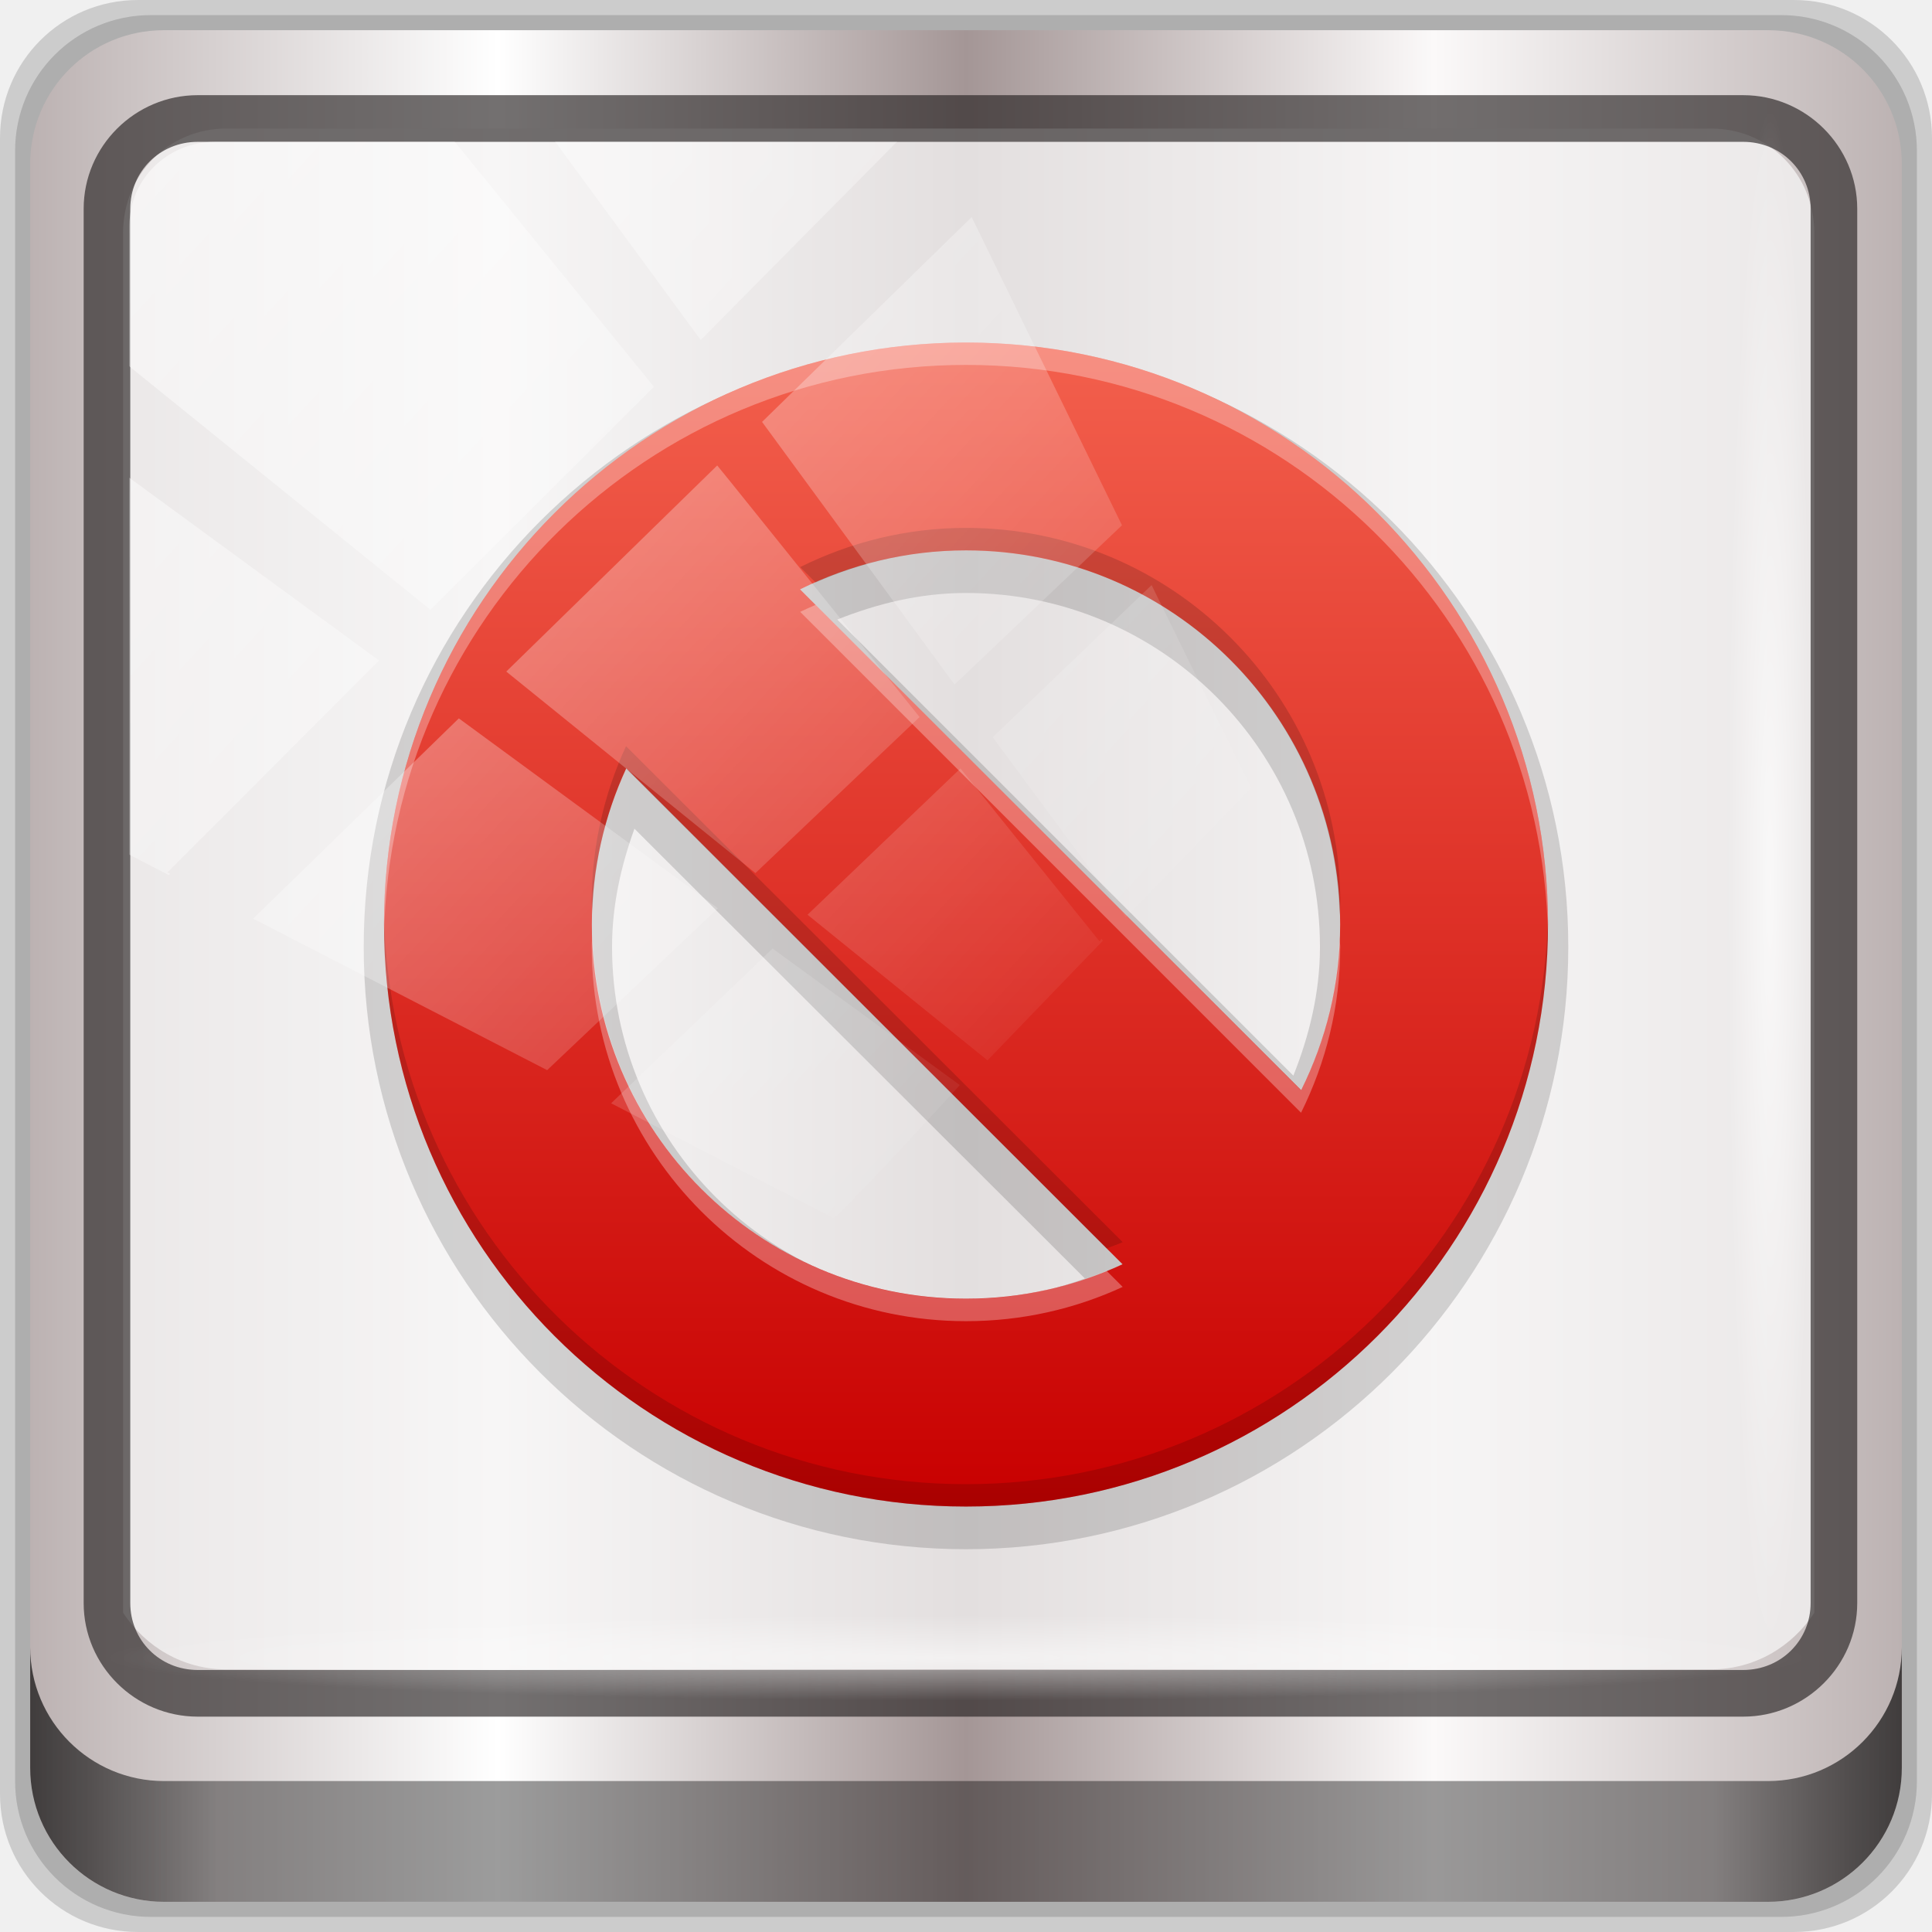
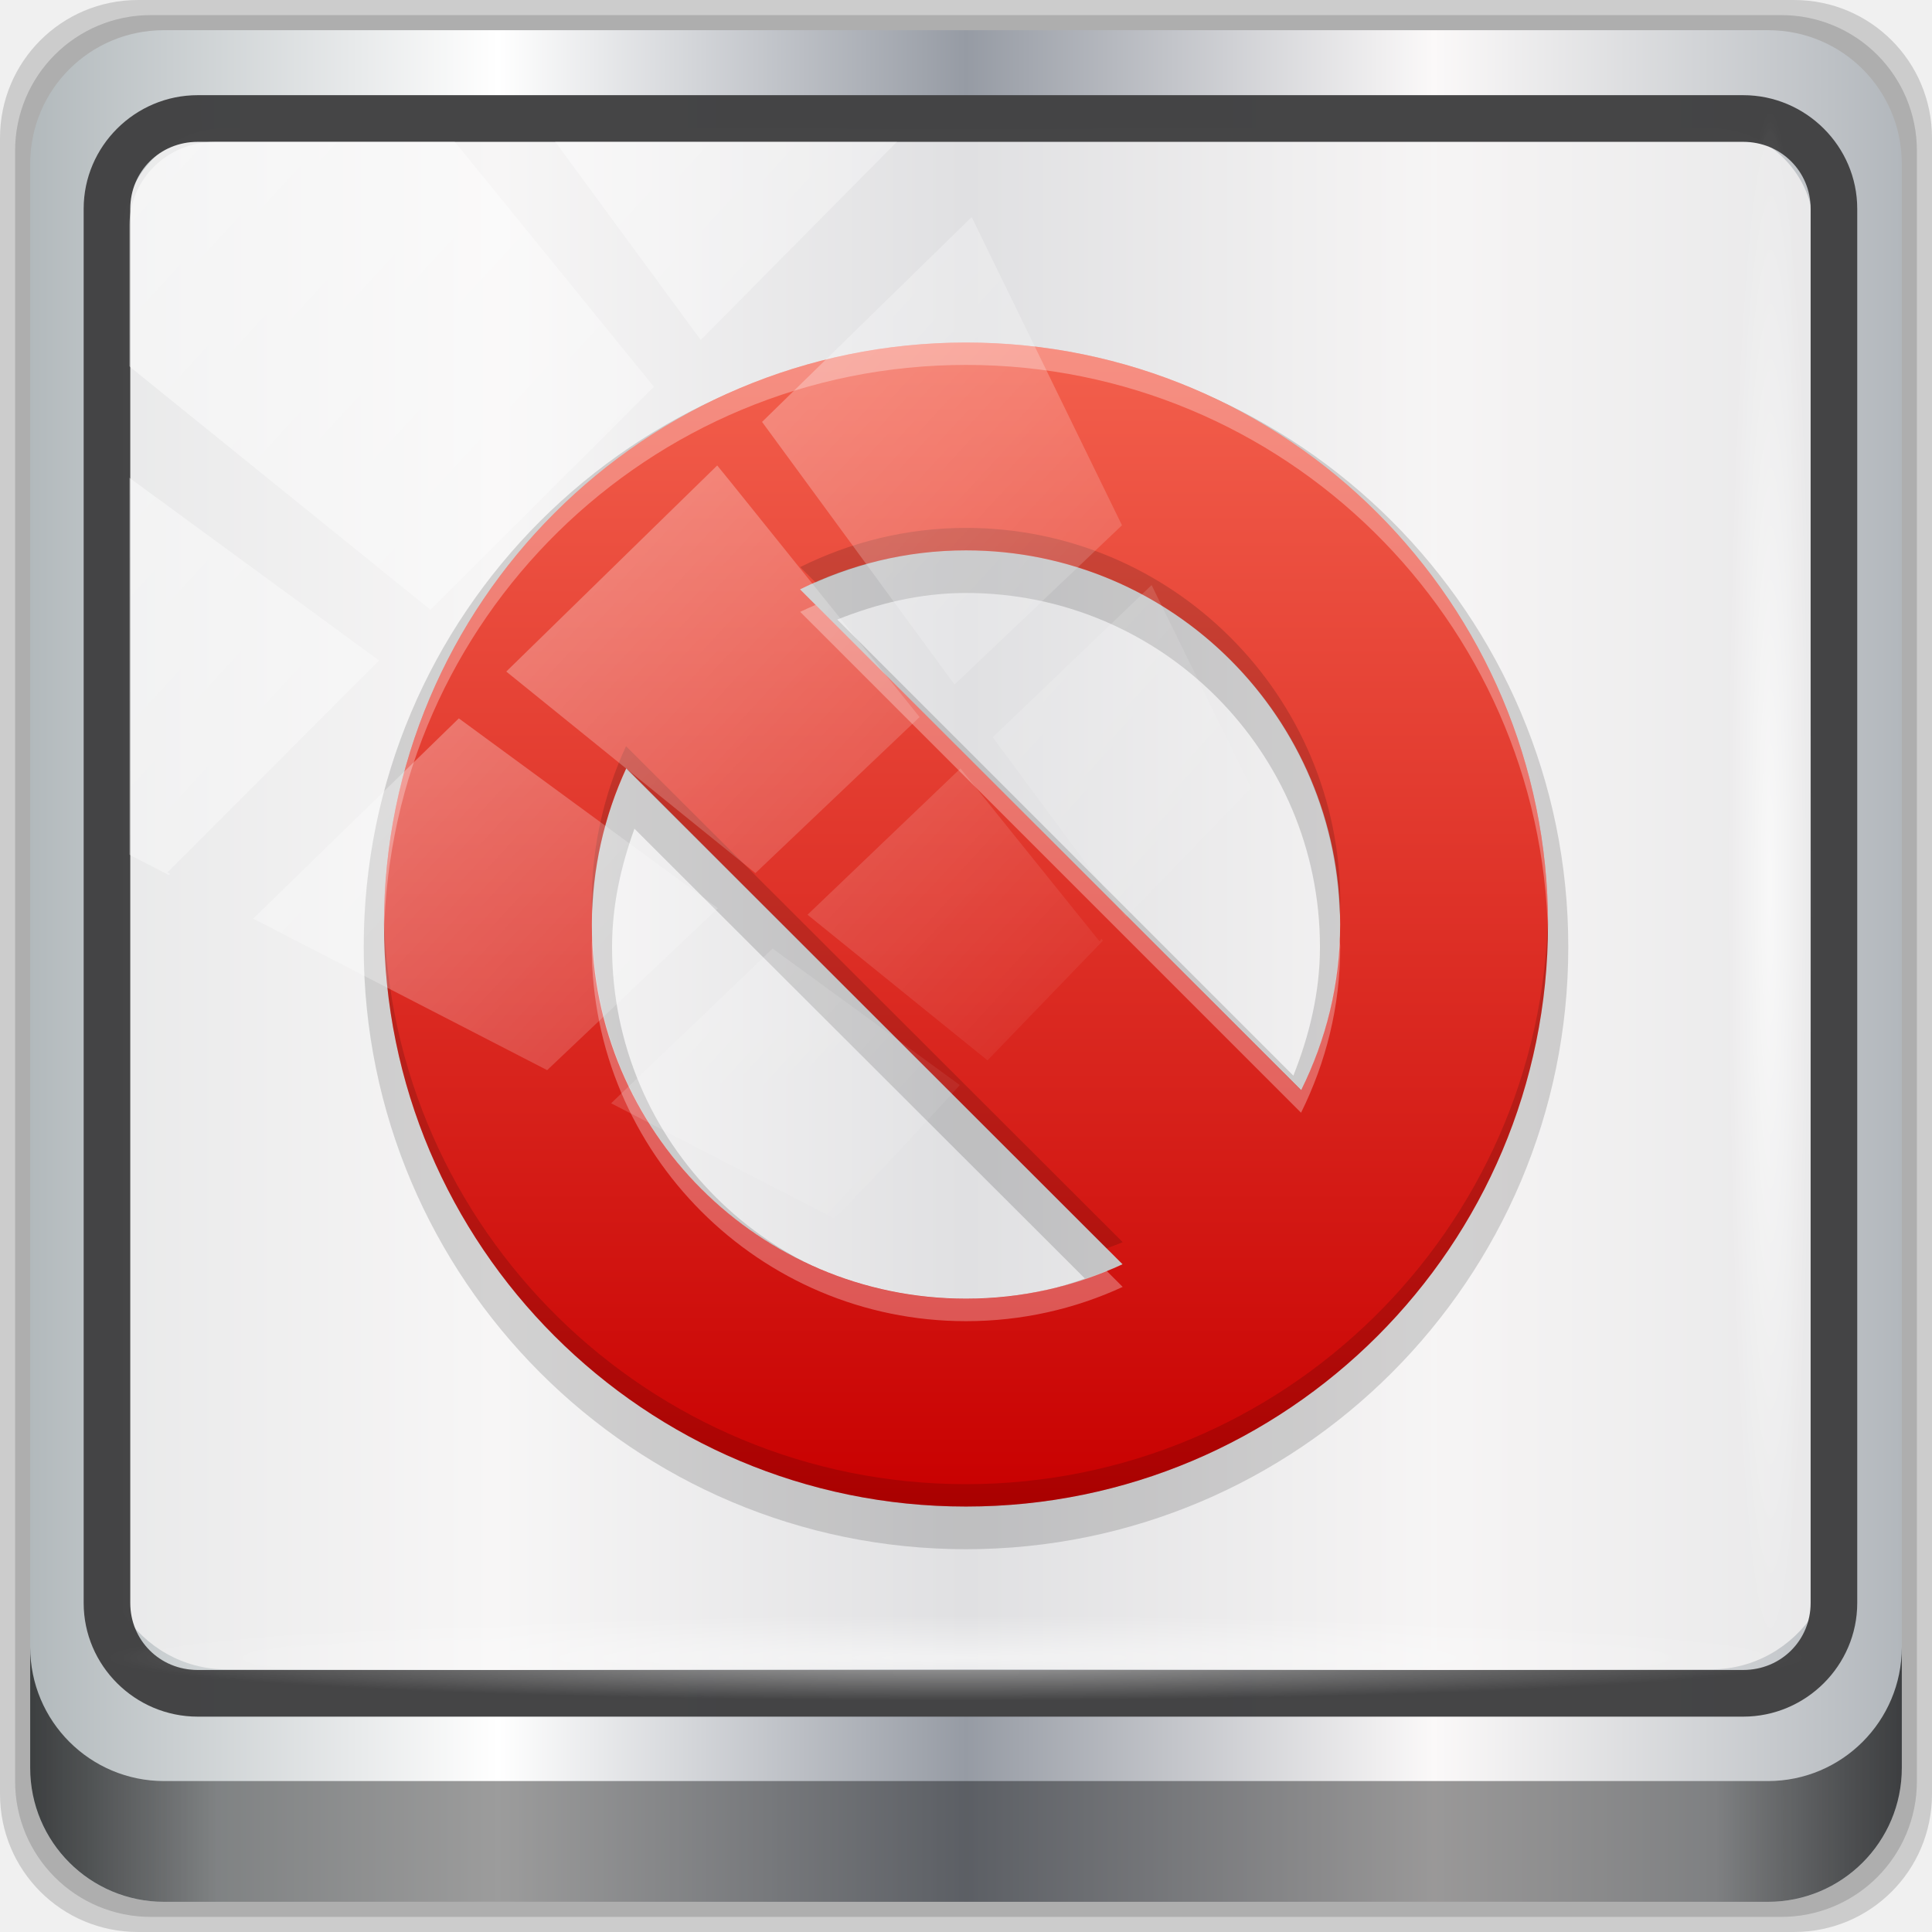
<svg xmlns="http://www.w3.org/2000/svg" xmlns:xlink="http://www.w3.org/1999/xlink" width="96" height="96" viewBox="0 0 96 96" version="1.1" id="svg1072">
  <defs id="defs1066">
    <linearGradient y2="47" x2="90" y1="47" x1="6" gradientTransform="matrix(1.107143,0,0,1.107143,-4.993903,-3.620687)" gradientUnits="userSpaceOnUse" id="linearGradient4071" xlink:href="#linearGradient6139-0" />
    <linearGradient id="linearGradient6139-0">
-       <stop style="stop-color:#bcb2b2;stop-opacity:1" offset="0" id="stop6141-2" />
+       <stop style="stop-color:#b2b9bc;stop-opacity:1" offset="0" id="stop6141-2" />
      <stop id="stop6151-0" offset="0.25" style="stop-color:#ffffff;stop-opacity:1;" />
-       <stop id="stop6147-1" offset="0.5" style="stop-color:#a49696;stop-opacity:1" />
+       <stop id="stop6147-1" offset="0.5" style="stop-color:#969ba4;stop-opacity:1" />
      <stop style="stop-color:#fbf9f9;stop-opacity:1;" offset="0.75" id="stop6149-4" />
-       <stop style="stop-color:#bcb2b2;stop-opacity:1" offset="1" id="stop6143-4" />
+       <stop style="stop-color:#b2b7bc;stop-opacity:1" offset="1" id="stop6143-4" />
    </linearGradient>
    <linearGradient gradientUnits="userSpaceOnUse" y2="88.172" x2="94.5" y1="88.172" x1="1.5" id="linearGradient4129" xlink:href="#linearGradient3832-0-6-1-1" gradientTransform="translate(0.1489535,0.415026)" />
    <linearGradient id="linearGradient3832-0-6-1-1">
      <stop id="stop3834-6-3-7-1" offset="0" style="stop-color:#000000;stop-opacity:1;" />
      <stop style="stop-color:#000000;stop-opacity:0.588;" offset="0.1" id="stop3872-2-4" />
      <stop id="stop3844-6-2-7-6" offset="0.9" style="stop-color:#000000;stop-opacity:0.588;" />
      <stop id="stop3836-5-0-2-9" offset="1" style="stop-color:#000000;stop-opacity:1;" />
    </linearGradient>
    <radialGradient r="43.199" fy="44.893" fx="13.948" cy="44.893" cx="13.948" gradientTransform="matrix(0.9751338,0,0,0.04919072,34.04765,80.58172)" gradientUnits="userSpaceOnUse" id="radialGradient7462" xlink:href="#linearGradient3737" />
    <linearGradient id="linearGradient3737">
      <stop id="stop3739" style="stop-color:#ffffff;stop-opacity:1" offset="0" />
      <stop id="stop3741" style="stop-color:#ffffff;stop-opacity:0" offset="1" />
    </linearGradient>
    <radialGradient r="43.199" fy="44.893" fx="13.948" cy="44.893" cx="13.948" gradientTransform="matrix(0.8883266,0,0,0.04919072,31.95952,-90.31726)" gradientUnits="userSpaceOnUse" id="radialGradient7464" xlink:href="#linearGradient3737" />
    <linearGradient y2="14.514" x2="50.528" y1="-28.642" x1="2.771" gradientUnits="userSpaceOnUse" id="linearGradient4767" xlink:href="#linearGradient3737" />
    <clipPath clipPathUnits="userSpaceOnUse" id="clipPath4156-4-1">
      <path style="opacity:0.6;fill:#ffffff;fill-opacity:1;stroke:none" d="m 27.046,-55.695 -14.214,13.321 h 0.061 l 15.653,21.771 10.231,-10.546 C 38.562,-32.302 27.468,-54.819 27.046,-55.695 Z M 9.647,-39.383 -5.241,-25.321 15.988,-7.806 26.372,-18.383 Z m 31.491,12.951 -9.741,9.714 8.945,12.458 7.781,-7.555 z m -49.84,4.379 -13.754,12.982 26.283,13.846 0.061,-0.062 -0.123,-0.062 L 13.599,-5.401 -8.702,-22.053 Z m 38.015,7.401 -9.803,9.775 11.579,9.559 7.628,-7.401 -8.669,-11.009 z m 20.187,5.674 -7.383,7.216 6.188,8.542 5.82,-6.137 z m -32.195,6.322 -9.557,9.498 13.662,7.185 7.934,-7.678 z m 23.312,2.374 -7.107,6.938 8.363,6.907 5.361,-5.674 -0.061,-0.092 -0.092,0.123 -6.464,-8.203 z m -8.73,8.542 -7.505,7.339 10.354,5.458 c 1.397,-1.321 5.675,-6.123 5.851,-6.322 z" id="path4158-0-8" />
    </clipPath>
    <linearGradient gradientTransform="matrix(-4.333333,0,0,-4.333333,82.66667,82.66667)" gradientUnits="userSpaceOnUse" xlink:href="#linearGradient3183-0-3" id="linearGradient3806" y2="14.001" x2="6.562" y1="2" x1="6.562" />
    <linearGradient id="linearGradient3183-0-3">
      <stop offset="0" style="stop-color:#c80000;stop-opacity:1" id="stop3185-9-3" />
      <stop offset="1" style="stop-color:#f3604d;stop-opacity:1" id="stop3187-6-7" />
    </linearGradient>
  </defs>
  <g id="layer1" transform="translate(0,-1026.52)">
    <g transform="translate(-0.1489564,1026.105)" style="display:inline" id="g2574">
      <path id="path3288" d="M 89.292,0.415 H 7.006 c -3.799,0 -6.857,3.058 -6.857,6.857 V 89.558 c 0,3.799 3.058,6.857 6.857,6.857 H 89.292 c 3.799,0 6.857,-3.058 6.857,-6.857 V 7.272 c 0,-3.799 -3.058,-6.857 -6.857,-6.857 z" style="display:inline;opacity:0.15;fill:#000000;fill-opacity:1;fill-rule:nonzero;stroke:none" />
      <path style="display:inline;opacity:0.15;fill:#000000;fill-opacity:1;fill-rule:nonzero;stroke:none" d="M 88.649,1.165 H 7.649 c -3.739,0 -6.75,3.01 -6.75,6.75 V 88.915 c 0,3.74 3.011,6.75 6.75,6.75 H 88.649 c 3.74,0 6.75,-3.01 6.75,-6.75 V 7.915 c 0,-3.739 -3.01,-6.75 -6.75,-6.75 z" id="path4085" />
      <path id="rect4251-1" d="M 88.006,1.915 H 8.292 c -3.68,0 -6.643,2.963 -6.643,6.643 V 88.272 c 0,3.68 2.963,6.643 6.643,6.643 H 88.006 c 3.68,0 6.643,-2.963 6.643,-6.643 V 8.558 c 0,-3.68 -2.963,-6.643 -6.643,-6.643 z" style="display:inline;fill:url(#linearGradient4071);fill-opacity:1;fill-rule:nonzero;stroke:none" />
      <path id="path3400-6" d="m 11.39,6.802 c -2.856,0 -5.124,2.288 -5.124,5.171 v 21.427 7.239 39.914 c 1.097,1.684 2.969,2.812 5.124,2.812 h 4.099 65.589 4.099 c 2.155,0 4.027,-1.127 5.124,-2.812 V 40.64 33.401 11.973 c 0,-2.883 -2.268,-5.171 -5.124,-5.171 z" style="display:inline;opacity:0.779;fill:#f5f3f3;fill-opacity:1;fill-rule:nonzero;stroke:none;stroke-width:1.03" />
-       <path style="color:#000000;font-style:normal;font-variant:normal;font-weight:normal;font-stretch:normal;font-size:medium;line-height:normal;font-family:Sans;-inkscape-font-specification:Sans;text-indent:0;text-align:start;text-decoration:none;text-decoration-line:none;letter-spacing:normal;word-spacing:normal;text-transform:none;writing-mode:lr-tb;direction:ltr;baseline-shift:baseline;text-anchor:start;display:inline;overflow:visible;visibility:visible;fill:#241f1f;fill-opacity:0.633;stroke:none;stroke-width:2.376;marker:none;enable-background:accumulate" d="m 9.974,5.144 c -3.117,0 -5.668,2.54 -5.668,5.646 v 69.278 c 0,3.106 2.551,5.646 5.668,5.646 H 86.766 c 3.117,0 5.668,-2.54 5.668,-5.646 V 10.79 c 0,-3.106 -2.551,-5.646 -5.668,-5.646 z m 0,2.319 H 86.766 c 1.888,0 3.352,1.48 3.352,3.327 v 69.278 c 0,1.846 -1.464,3.327 -3.352,3.327 H 9.974 c -1.888,0 -3.352,-1.48 -3.352,-3.327 V 10.79 c 0,-1.846 1.464,-3.327 3.352,-3.327 z" id="path4989" />
+       <path style="color:#000000;font-style:normal;font-variant:normal;font-weight:normal;font-stretch:normal;font-size:medium;line-height:normal;font-family:Sans;-inkscape-font-specification:Sans;text-indent:0;text-align:start;text-decoration:none;text-decoration-line:none;letter-spacing:normal;word-spacing:normal;text-transform:none;writing-mode:lr-tb;direction:ltr;baseline-shift:baseline;text-anchor:start;display:inline;overflow:visible;visibility:visible;fill:#434344;fill-opacity:0.987;stroke:none;stroke-width:2.376;marker:none;enable-background:accumulate" d="m 9.974,5.144 c -3.117,0 -5.668,2.54 -5.668,5.646 v 69.278 c 0,3.106 2.551,5.646 5.668,5.646 H 86.766 c 3.117,0 5.668,-2.54 5.668,-5.646 V 10.79 c 0,-3.106 -2.551,-5.646 -5.668,-5.646 z m 0,2.319 H 86.766 c 1.888,0 3.352,1.48 3.352,3.327 v 69.278 c 0,1.846 -1.464,3.327 -3.352,3.327 H 9.974 c -1.888,0 -3.352,-1.48 -3.352,-3.327 V 10.79 c 0,-1.846 1.464,-3.327 3.352,-3.327 z" id="path4989" />
      <path id="path4118" d="m 1.649,82.259 v 6 c 0,3.68 2.976,6.656 6.656,6.656 H 87.993 c 3.68,0 6.656,-2.976 6.656,-6.656 v -6 c 0,3.68 -2.976,6.656 -6.656,6.656 H 8.305 c -3.68,0 -6.656,-2.976 -6.656,-6.656 z" style="display:inline;opacity:0.658;fill:url(#linearGradient4129);fill-opacity:1;fill-rule:nonzero;stroke:none" />
      <rect ry="4.25" rx="0" y="80.665" x="5.524" height="4.25" width="84.25" id="rect4131" style="opacity:0.55;fill:url(#radialGradient7462);fill-opacity:1;stroke:none" />
      <rect transform="rotate(90)" style="opacity:0.669;fill:url(#radialGradient7464);fill-opacity:1;stroke:none" id="rect4141" width="76.75" height="4.25" x="5.975" y="-90.234" rx="0" ry="4.25" />
      <g transform="matrix(1.112296,0,0,1.112296,-5.241232,-7.035346)" style="display:inline" id="g264">
        <path d="M 48,22.094 C 33.15,22.094 21.094,34.15 21.094,49 21.094,63.85 33.15,75.906 48,75.906 62.85,75.906 74.906,63.85 74.906,49 74.906,34.15 62.85,22.094 48,22.094 Z m 0,11.094 c 8.728,0 15.812,7.085 15.812,15.812 0,2.04 -0.476,3.957 -1.188,5.75 L 42.25,34.375 C 44.042,33.662 45.955,33.188 48,33.188 Z M 33.188,43.719 53.312,63.812 c -1.666,0.598 -3.438,1 -5.312,1 -8.728,0 -15.812,-7.085 -15.812,-15.812 0,-1.87 0.402,-3.621 1,-5.281 z" id="path3884" style="opacity:0.15;fill:#000000;fill-opacity:1;stroke:none" />
        <path d="M 48,74 C 62.352,74 74,62.352 74,48 74,33.648 62.352,22 48,22 33.648,22 22,33.648 22,48 22,62.352 33.648,74 48,74 Z m 0,-9.286 c -9.226,0 -16.714,-7.488 -16.714,-16.714 0,-2.493 0.558,-4.853 1.538,-6.979 L 54.993,63.176 C 52.864,64.16 50.498,64.714 48,64.714 Z M 62.973,55.4 40.586,33.027 c 2.236,-1.11 4.75,-1.741 7.414,-1.741 9.226,0 16.714,7.488 16.714,16.714 0,2.659 -0.634,5.167 -1.741,7.4 z" id="Symbol" style="fill:url(#linearGradient3806);fill-opacity:1;stroke:none" />
        <path d="m 48,22 c -14.352,0 -26,11.648 -26,26 0,0.167 -0.003,0.334 0,0.5 C 22.266,34.378 33.815,23 48,23 62.185,23 73.734,34.378 74,48.5 74.003,48.334 74,48.167 74,48 74,33.648 62.352,22 48,22 Z m -6.719,11.719 c -0.231,0.102 -0.462,0.201 -0.688,0.312 l 22.375,22.375 c 1.107,-2.233 1.75,-4.747 1.75,-7.406 0,-0.126 -0.028,-0.25 -0.031,-0.375 -0.091,2.429 -0.699,4.723 -1.719,6.781 z M 31.312,48.375 c -0.008,0.206 -0.031,0.417 -0.031,0.625 0,9.226 7.492,16.719 16.719,16.719 2.498,0 4.871,-0.547 7,-1.531 l -0.719,-0.719 c -1.943,0.793 -4.054,1.25 -6.281,1.25 -9.1,0 -16.487,-7.291 -16.688,-16.344 z" id="path3860" style="opacity:0.3;fill:#ffffff;fill-opacity:1;stroke:none" />
        <path d="m 48,30.281 c -2.664,0 -5.17,0.64 -7.406,1.75 l 0.688,0.688 c 2.06,-0.91 4.323,-1.438 6.719,-1.438 9.1,0 16.487,7.291 16.688,16.344 C 64.695,47.419 64.719,47.208 64.719,47 64.719,37.774 57.226,30.281 48,30.281 Z m -15.188,9.75 C 31.832,42.157 31.281,44.507 31.281,47 c 0,0.126 0.028,0.25 0.031,0.375 0.084,-2.264 0.601,-4.395 1.5,-6.344 l 21.469,21.438 C 54.517,62.372 54.769,62.294 55,62.188 Z M 22,47.5 c -0.003,0.166 0,0.333 0,0.5 0,14.352 11.648,26 26,26 14.352,0 26,-11.648 26,-26 0,-0.167 0.003,-0.334 0,-0.5 C 73.734,61.622 62.185,73 48,73 33.815,73 22.266,61.622 22,47.5 Z" id="path3869" style="opacity:0.15;fill:#000000;fill-opacity:1;stroke:none" />
      </g>
      <rect clip-path="url(#clipPath4156-4-1)" ry="3.957" rx="3.957" y="-30" x="2" height="69.024" width="75.966" id="rect4146" style="opacity:0.508;fill:url(#linearGradient4767);fill-opacity:1;stroke:none" transform="matrix(1.069245,0,0,1.047683,4.44418,38.89401)" />
    </g>
  </g>
</svg>
